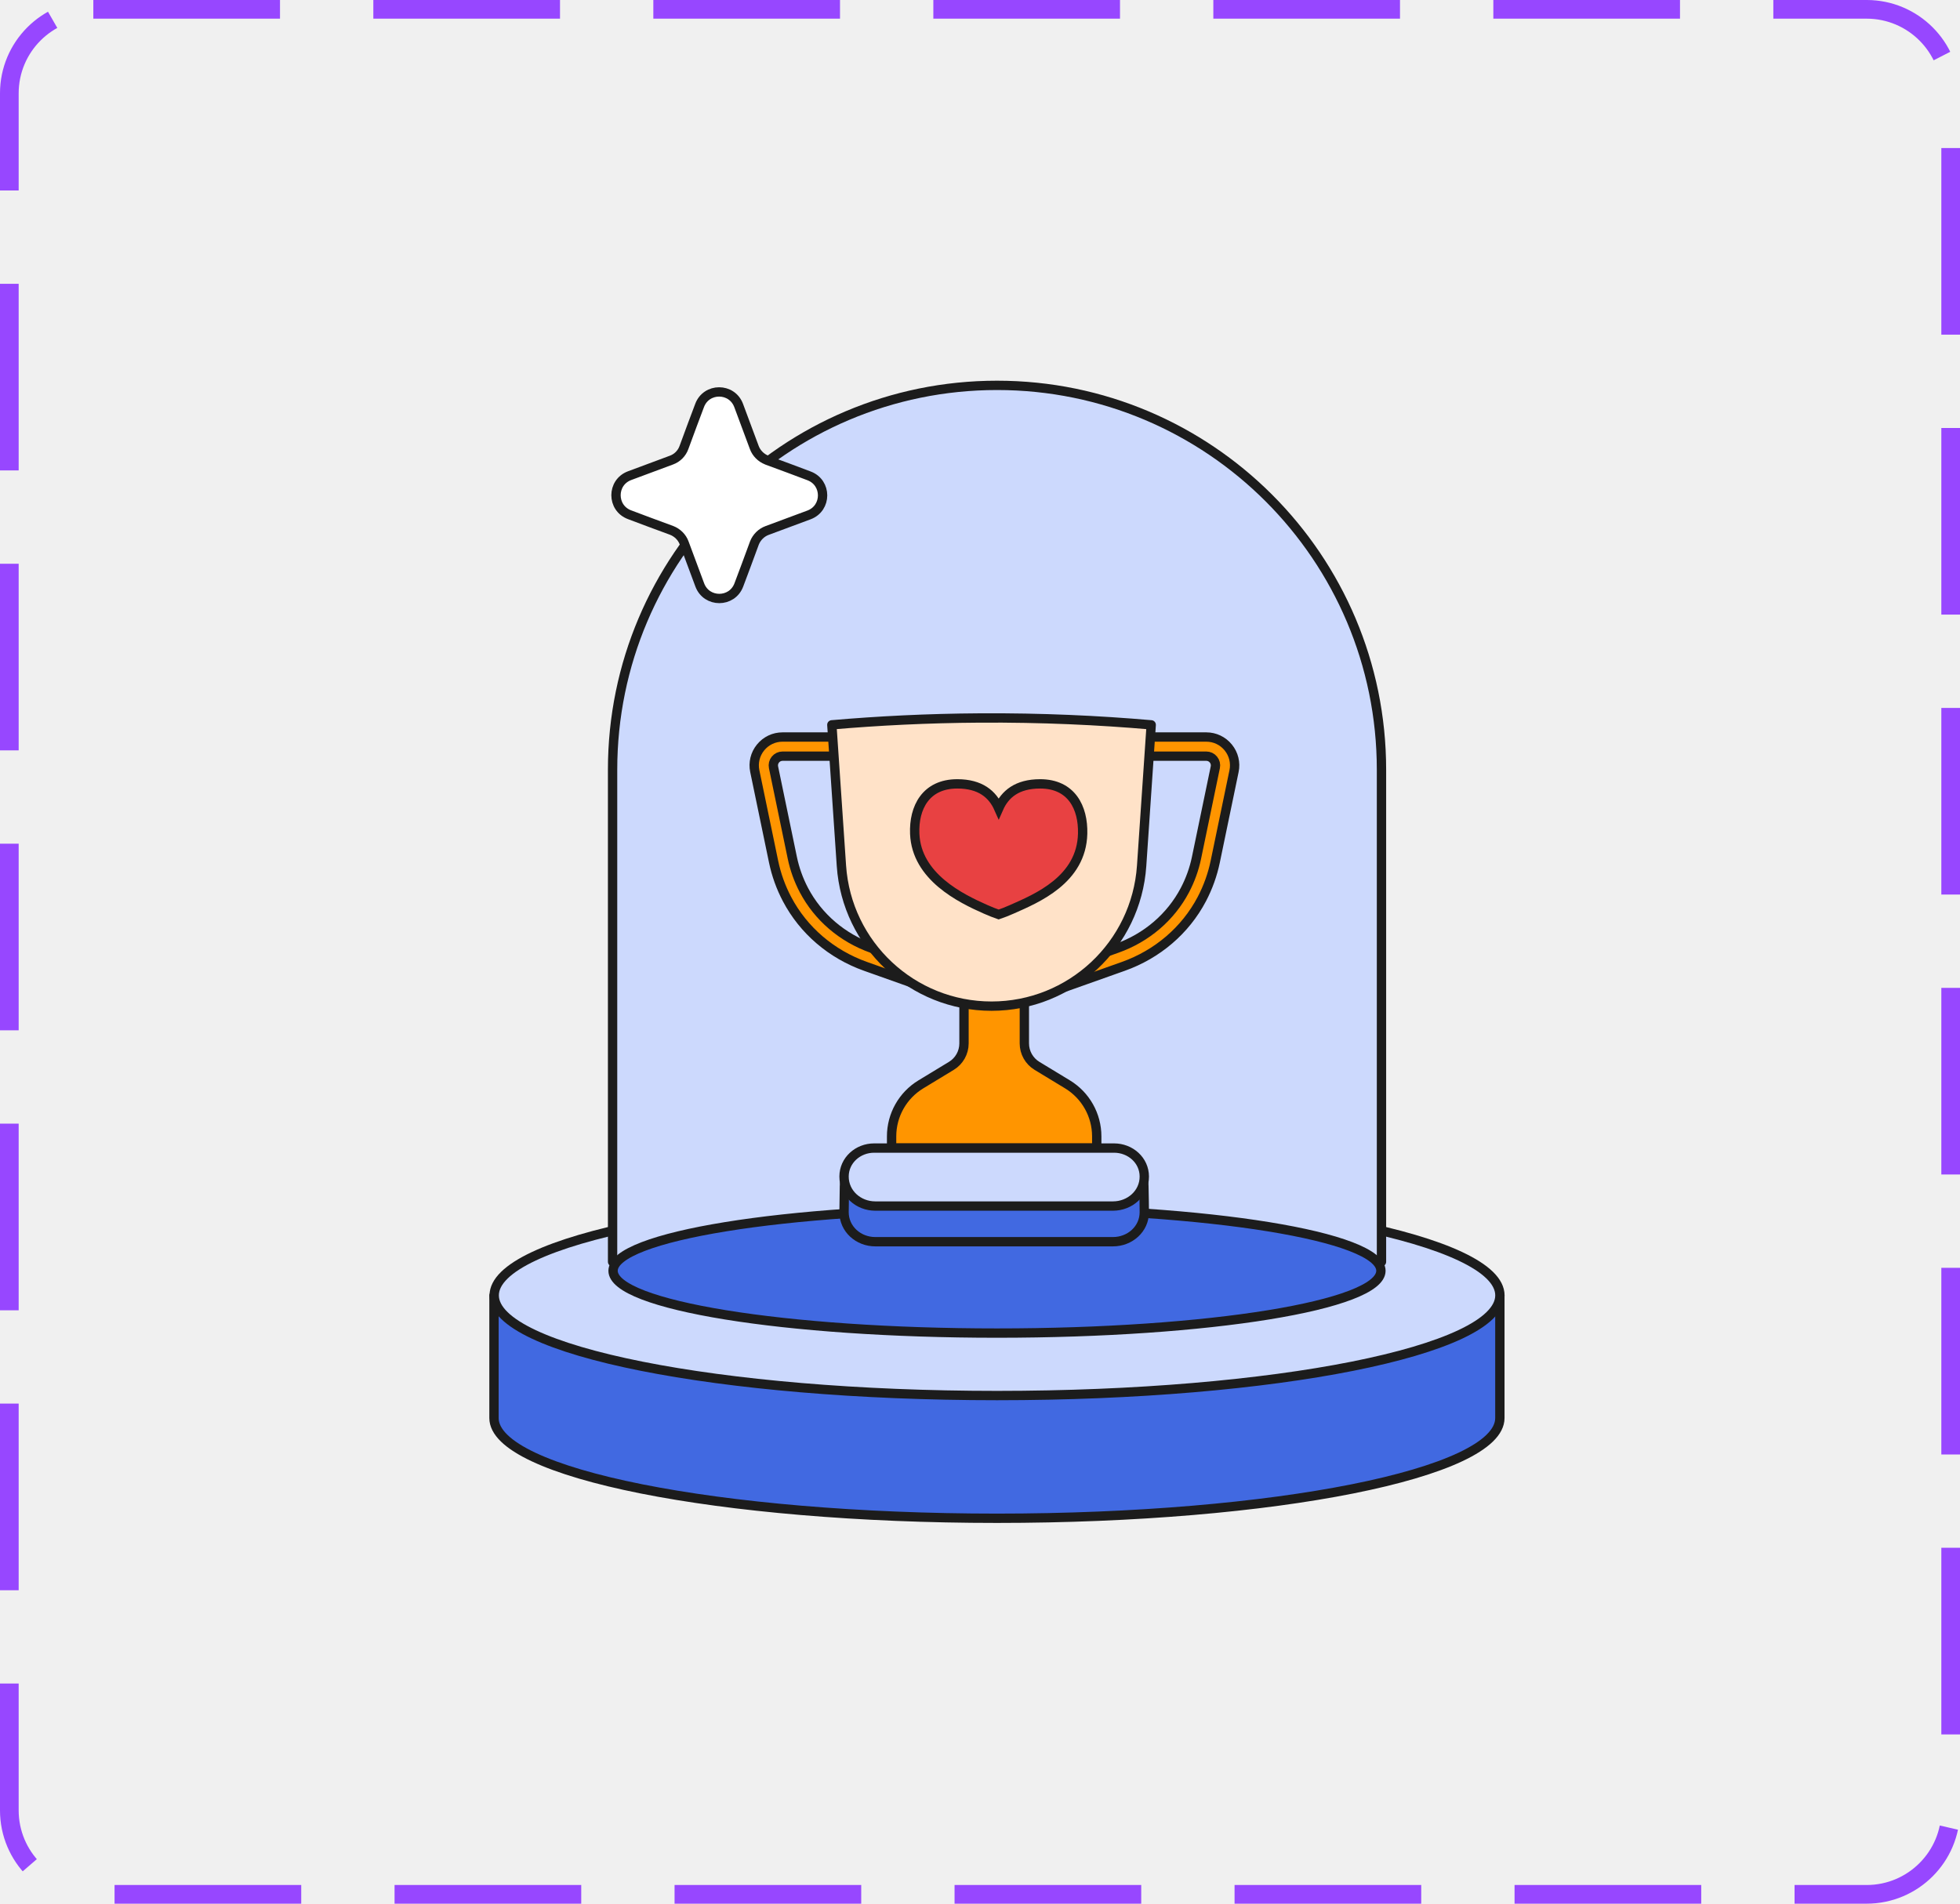
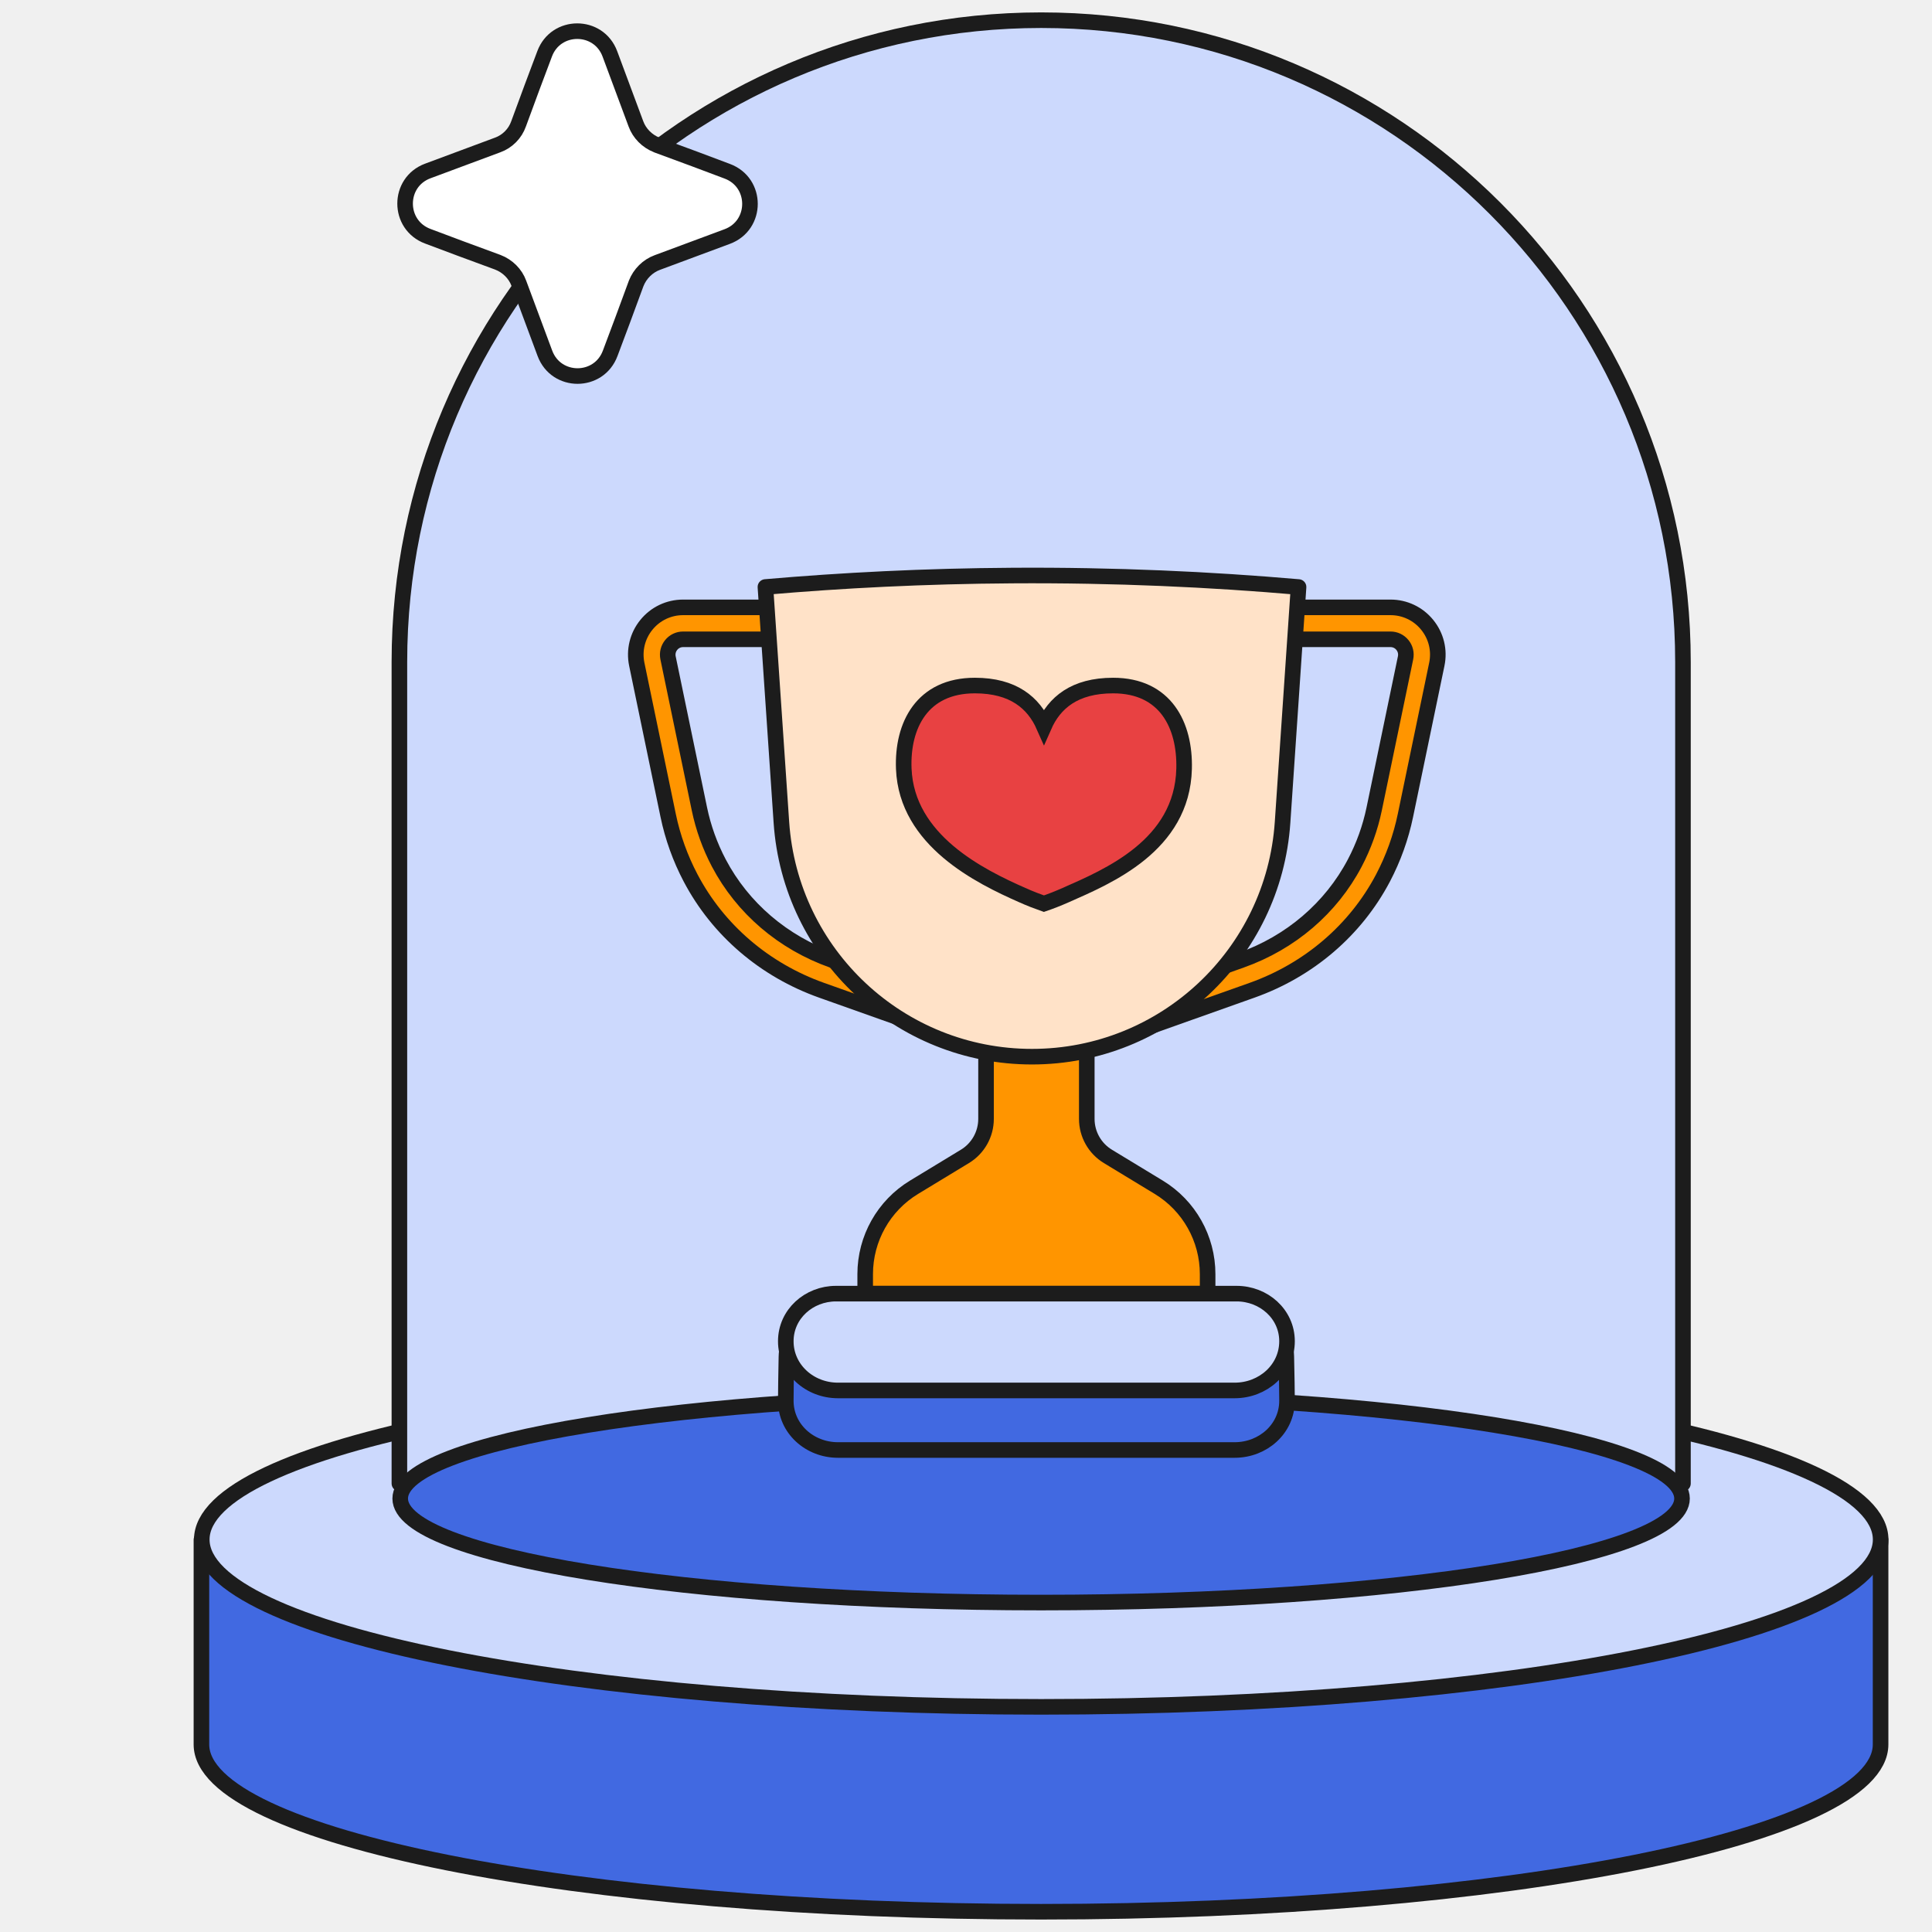
- <svg xmlns="http://www.w3.org/2000/svg" width="105" height="102" viewBox="0 0 105 102" fill="none">
-   <rect x="0.5" y="0.5" width="104" height="101" rx="4.5" stroke="#9747FF" stroke-dasharray="10 5" />
-   <path d="M80.35 69.416V75.981C80.35 78.939 68.286 81.35 53.411 81.35C38.537 81.35 26.464 78.939 26.464 75.981V69.416H80.35Z" fill="#4169E1" stroke="#1C1C1C" stroke-width="0.5" stroke-linejoin="round" />
-   <path d="M53.413 74.775C68.291 74.775 80.352 72.371 80.352 69.406C80.352 66.44 68.291 64.036 53.413 64.036C38.535 64.036 26.475 66.44 26.475 69.406C26.475 72.371 38.535 74.775 53.413 74.775Z" fill="#CCD9FD" stroke="#1C1C1C" stroke-width="0.5" stroke-linejoin="round" />
-   <path d="M53.413 20.648C64.782 20.648 74.008 29.875 74.008 41.244V67.607H32.817V41.244C32.817 29.875 42.044 20.648 53.413 20.648Z" fill="#CCD9FD" stroke="#1C1C1C" stroke-width="0.5" stroke-linecap="round" stroke-linejoin="round" />
-   <path d="M53.41 71.428C64.77 71.428 73.978 69.934 73.978 68.09C73.978 66.246 64.77 64.752 53.41 64.752C42.051 64.752 32.843 66.246 32.843 68.09C32.843 69.934 42.051 71.428 53.41 71.428Z" fill="#4169E1" stroke="#1C1C1C" stroke-width="0.5" stroke-linejoin="round" />
-   <path d="M61.302 64.948C61.304 65.854 60.529 66.532 59.623 66.532H46.889C45.985 66.532 45.215 65.852 45.217 64.948C45.218 64.689 45.225 64.132 45.237 63.551C45.258 62.532 46.073 61.761 47.093 61.761H59.434C60.447 61.761 61.256 62.522 61.279 63.535C61.293 64.12 61.301 64.684 61.302 64.948Z" fill="#4169E1" stroke="#1C1C1C" stroke-width="0.5" stroke-miterlimit="10" stroke-linejoin="round" />
-   <path d="M49.956 53.054L46.37 51.78C44.538 51.129 43.044 49.849 42.163 48.176C41.83 47.544 41.587 46.868 41.442 46.169L40.435 41.318C40.342 40.869 40.454 40.407 40.744 40.051C41.033 39.694 41.462 39.49 41.921 39.49H45.092V40.516H41.921C41.772 40.516 41.633 40.582 41.539 40.698C41.445 40.814 41.408 40.963 41.438 41.109L42.445 45.96C42.571 46.566 42.781 47.15 43.069 47.697C43.831 49.142 45.124 50.249 46.713 50.813L50.3 52.087L49.957 53.054H49.956Z" fill="#FF9500" stroke="#1C1C1C" stroke-width="0.5" stroke-miterlimit="10" stroke-linejoin="round" />
-   <path d="M56.588 53.054L56.245 52.087L59.832 50.813C61.42 50.249 62.714 49.142 63.475 47.697C63.763 47.15 63.973 46.566 64.099 45.96L65.106 41.109C65.136 40.963 65.1 40.814 65.005 40.698C64.911 40.582 64.772 40.516 64.623 40.516H61.453V39.49H64.623C65.082 39.49 65.511 39.694 65.8 40.051C66.09 40.407 66.203 40.868 66.109 41.318L65.102 46.169C64.957 46.868 64.714 47.544 64.382 48.176C63.5 49.849 62.006 51.129 60.175 51.78L56.588 53.054Z" fill="#FF9500" stroke="#1C1C1C" stroke-width="0.5" stroke-miterlimit="10" stroke-linejoin="round" />
-   <path d="M54.876 55.906V49.561H51.643V55.906C51.643 56.398 51.386 56.855 50.965 57.11L49.334 58.1C48.359 58.691 47.764 59.748 47.764 60.888V61.514H58.754V60.888C58.754 59.748 58.159 58.691 57.185 58.1L55.554 57.11C55.133 56.855 54.876 56.398 54.876 55.906H54.876Z" fill="#FF9500" stroke="#1C1C1C" stroke-width="0.5" stroke-miterlimit="10" stroke-linejoin="round" />
-   <path d="M61.302 63.038C61.304 63.943 60.529 64.621 59.623 64.621H46.889C45.985 64.621 45.215 63.941 45.217 63.038C45.219 62.169 45.959 61.514 46.828 61.514H59.683C60.554 61.514 61.3 62.166 61.302 63.038Z" fill="#CCD9FD" stroke="#1C1C1C" stroke-width="0.5" stroke-miterlimit="10" stroke-linejoin="round" />
-   <path d="M53.117 53.91C48.879 53.91 45.364 50.623 45.076 46.391L44.563 38.837C47.022 38.624 49.673 38.487 52.494 38.47C55.788 38.449 58.859 38.594 61.672 38.838C61.501 41.355 61.33 43.874 61.159 46.391C60.871 50.624 57.356 53.91 53.117 53.91V53.91Z" fill="#FFE2C8" stroke="#1C1C1C" stroke-width="0.5" stroke-miterlimit="10" stroke-linejoin="round" />
-   <path d="M41.093 24.66C41.956 24.976 42.651 25.235 43.337 25.495C44.311 25.857 44.311 27.229 43.337 27.591C42.642 27.85 41.946 28.11 41.093 28.425C40.787 28.537 40.537 28.787 40.416 29.093C40.101 29.955 39.841 30.651 39.582 31.337C39.22 32.311 37.847 32.311 37.486 31.337C37.226 30.642 36.967 29.946 36.651 29.093C36.54 28.787 36.29 28.537 35.974 28.416C35.112 28.101 34.416 27.841 33.73 27.581C32.757 27.22 32.757 25.848 33.73 25.486C34.426 25.226 35.121 24.966 35.974 24.651C36.28 24.54 36.531 24.29 36.642 23.974C36.957 23.112 37.217 22.416 37.477 21.73C37.838 20.756 39.211 20.756 39.572 21.73C39.832 22.426 40.092 23.121 40.407 23.974C40.518 24.28 40.769 24.531 41.075 24.651L41.093 24.66Z" fill="white" stroke="#1C1C1C" stroke-width="0.5" stroke-linejoin="round" />
-   <path d="M57.999 44.672C57.937 47.138 55.549 48.127 54.201 48.724C53.944 48.838 53.705 48.931 53.5 49C53.294 48.928 53.058 48.838 52.804 48.724C51.456 48.129 49.096 46.974 49.003 44.672C48.947 43.276 49.596 42 51.284 42C52.519 42 53.168 42.553 53.502 43.308C53.834 42.553 54.483 42 55.721 42C57.405 42 58.035 43.276 57.999 44.672Z" fill="#E84142" stroke="#1C1C1C" stroke-width="0.5" stroke-miterlimit="10" />
+ <svg xmlns="http://www.w3.org/2000/svg" width="62" height="62" viewBox="0 0 62 62" fill="none">
+   <g clip-path="url(#clip0_18011_9002)">
+     <path d="M60.35 49.416V55.981C60.35 58.939 48.286 61.35 33.411 61.35C18.537 61.35 6.464 58.939 6.464 55.981V49.416H60.35Z" fill="#4169E1" stroke="#1C1C1C" stroke-width="0.5" stroke-linejoin="round" />
+     <path d="M33.413 54.775C48.291 54.775 60.352 52.371 60.352 49.406C60.352 46.44 48.291 44.036 33.413 44.036C18.535 44.036 6.475 46.44 6.475 49.406C6.475 52.371 18.535 54.775 33.413 54.775Z" fill="#CCD9FD" stroke="#1C1C1C" stroke-width="0.5" stroke-linejoin="round" />
+     <path d="M33.413 0.648C44.782 0.648 54.008 9.875 54.008 21.244V47.607H12.817V21.244C12.817 9.875 22.044 0.648 33.413 0.648Z" fill="#CCD9FD" stroke="#1C1C1C" stroke-width="0.5" stroke-linecap="round" stroke-linejoin="round" />
+     <path d="M33.41 51.428C44.77 51.428 53.978 49.934 53.978 48.09C53.978 46.246 44.77 44.752 33.41 44.752C22.051 44.752 12.843 46.246 12.843 48.09C12.843 49.934 22.051 51.428 33.41 51.428Z" fill="#4169E1" stroke="#1C1C1C" stroke-width="0.5" stroke-linejoin="round" />
+     <path d="M41.302 44.949C41.304 45.854 40.529 46.532 39.623 46.532H26.889C25.985 46.532 25.215 45.852 25.217 44.949C25.218 44.689 25.225 44.132 25.237 43.551C25.258 42.532 26.073 41.761 27.093 41.761H39.434C40.447 41.761 41.256 42.522 41.279 43.535C41.293 44.12 41.301 44.684 41.302 44.949Z" fill="#4169E1" stroke="#1C1C1C" stroke-width="0.5" stroke-miterlimit="10" stroke-linejoin="round" />
+     <path d="M29.956 33.054L26.37 31.78C24.538 31.129 23.044 29.849 22.163 28.176C21.83 27.544 21.587 26.868 21.442 26.169L20.435 21.318C20.342 20.869 20.454 20.407 20.744 20.051C21.033 19.695 21.462 19.491 21.921 19.491H25.092V20.516H21.921C21.772 20.516 21.633 20.582 21.539 20.698C21.445 20.814 21.408 20.963 21.438 21.11L22.445 25.96C22.571 26.566 22.781 27.15 23.069 27.697C23.831 29.142 25.125 30.249 26.713 30.813L30.3 32.087L29.957 33.054H29.956Z" fill="#FF9500" stroke="#1C1C1C" stroke-width="0.5" stroke-miterlimit="10" stroke-linejoin="round" />
+     <path d="M36.588 33.054L36.245 32.087L39.832 30.813C41.42 30.249 42.714 29.142 43.475 27.697C43.763 27.15 43.973 26.566 44.099 25.96L45.106 21.11C45.136 20.963 45.1 20.814 45.005 20.698C44.911 20.582 44.772 20.516 44.623 20.516H41.453V19.491H44.623C45.082 19.491 45.511 19.695 45.8 20.051C46.09 20.407 46.203 20.869 46.109 21.318L45.102 26.169C44.957 26.868 44.714 27.544 44.382 28.176C43.5 29.849 42.006 31.129 40.175 31.78L36.588 33.054Z" fill="#FF9500" stroke="#1C1C1C" stroke-width="0.5" stroke-miterlimit="10" stroke-linejoin="round" />
+     <path d="M34.876 35.906V29.561H31.643V35.906C31.643 36.398 31.386 36.855 30.965 37.11L29.334 38.1C28.359 38.691 27.765 39.748 27.765 40.888V41.514H38.754V40.888C38.754 39.748 38.159 38.691 37.185 38.1L35.554 37.11C35.133 36.855 34.876 36.398 34.876 35.906H34.876Z" fill="#FF9500" stroke="#1C1C1C" stroke-width="0.5" stroke-miterlimit="10" stroke-linejoin="round" />
+     <path d="M41.302 43.038C41.304 43.943 40.529 44.621 39.623 44.621H26.889C25.985 44.621 25.215 43.941 25.217 43.038C25.219 42.169 25.959 41.514 26.828 41.514H39.683C40.554 41.514 41.3 42.166 41.302 43.038Z" fill="#CCD9FD" stroke="#1C1C1C" stroke-width="0.5" stroke-miterlimit="10" stroke-linejoin="round" />
+     <path d="M33.117 33.91C28.878 33.91 25.364 30.623 25.076 26.391L24.563 18.837C27.022 18.624 29.673 18.487 32.494 18.47C35.788 18.449 38.859 18.594 41.672 18.838C41.501 21.355 41.33 23.874 41.159 26.391C40.871 30.624 37.356 33.91 33.117 33.91V33.91Z" fill="#FFE2C8" stroke="#1C1C1C" stroke-width="0.5" stroke-miterlimit="10" stroke-linejoin="round" />
+     <path d="M21.093 4.66C21.956 4.976 22.651 5.235 23.337 5.495C24.311 5.857 24.311 7.229 23.337 7.591C22.642 7.85 21.946 8.11 21.093 8.425C20.787 8.537 20.537 8.787 20.416 9.093C20.101 9.955 19.841 10.651 19.582 11.337C19.22 12.311 17.848 12.311 17.486 11.337C17.226 10.642 16.967 9.946 16.651 9.093C16.54 8.787 16.29 8.537 15.974 8.416C15.112 8.101 14.416 7.841 13.73 7.582C12.757 7.22 12.757 5.847 13.73 5.486C14.426 5.226 15.121 4.967 15.974 4.651C16.28 4.54 16.531 4.29 16.642 3.974C16.957 3.112 17.217 2.416 17.477 1.73C17.838 0.757 19.211 0.757 19.572 1.73C19.832 2.426 20.092 3.121 20.407 3.974C20.518 4.28 20.768 4.531 21.075 4.651L21.093 4.66Z" fill="white" stroke="#1C1C1C" stroke-width="0.5" stroke-linejoin="round" />
+     <path d="M37.999 24.672C37.937 27.138 35.549 28.127 34.201 28.724C33.944 28.838 33.705 28.93 33.5 29C33.294 28.928 33.058 28.838 32.804 28.724C31.456 28.129 29.096 26.974 29.003 24.672C28.947 23.276 29.596 22 31.284 22C32.519 22 33.168 22.553 33.502 23.308C33.834 22.553 34.483 22 35.721 22C37.405 22 38.035 23.276 37.999 24.672Z" fill="#E84142" stroke="#1C1C1C" stroke-width="0.5" stroke-miterlimit="10" />
+   </g>
+   <defs>
+     <clipPath id="clip0_18011_9002">
+       <rect width="62" height="62" rx="5" fill="white" />
+     </clipPath>
+   </defs>
</svg>
